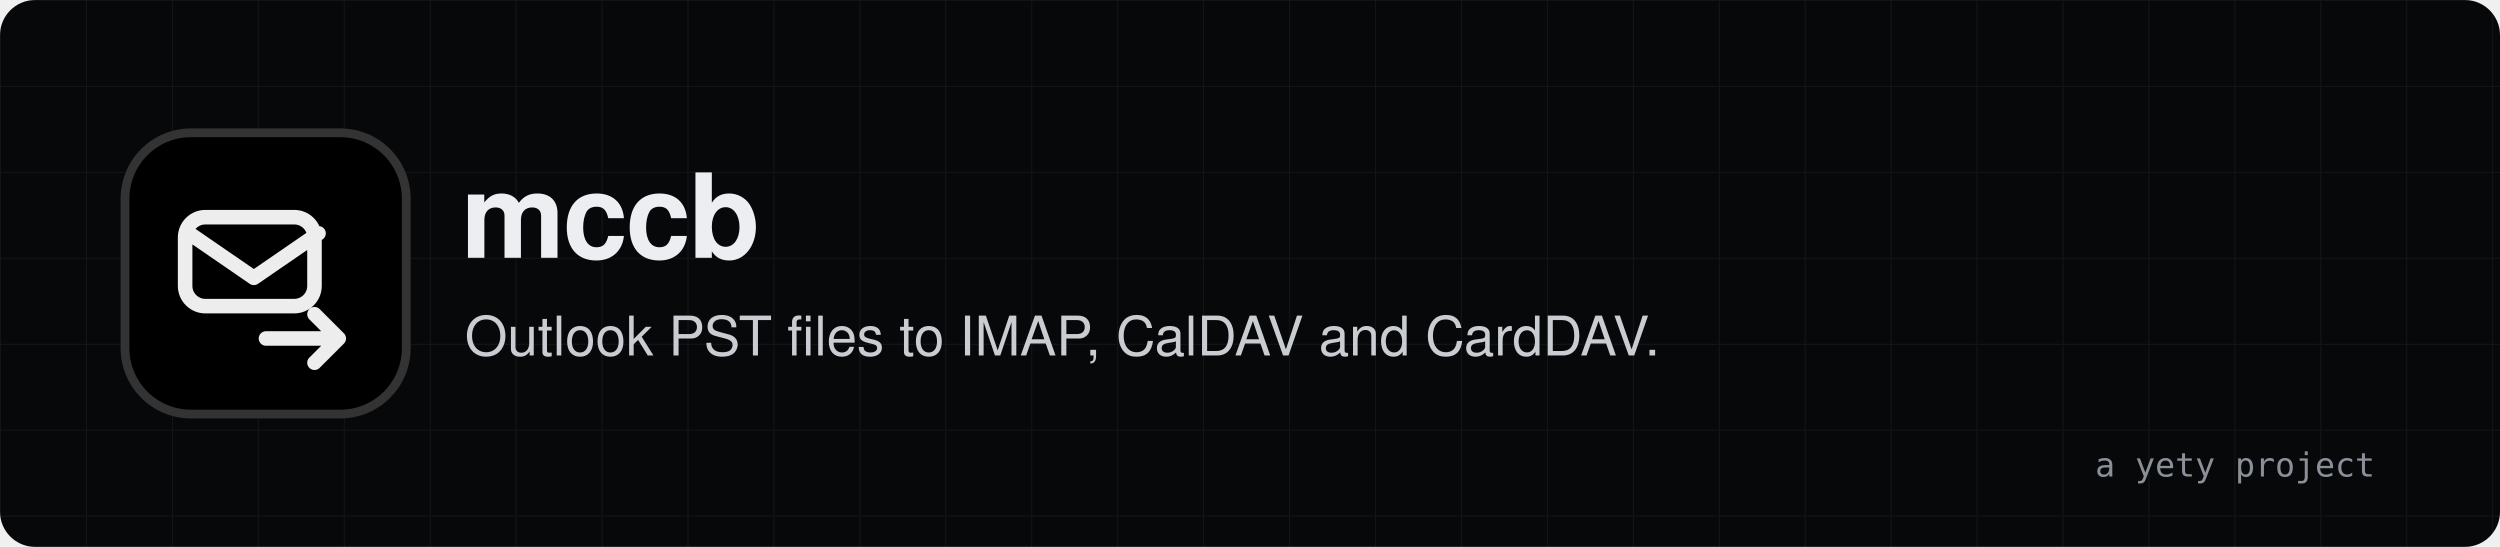
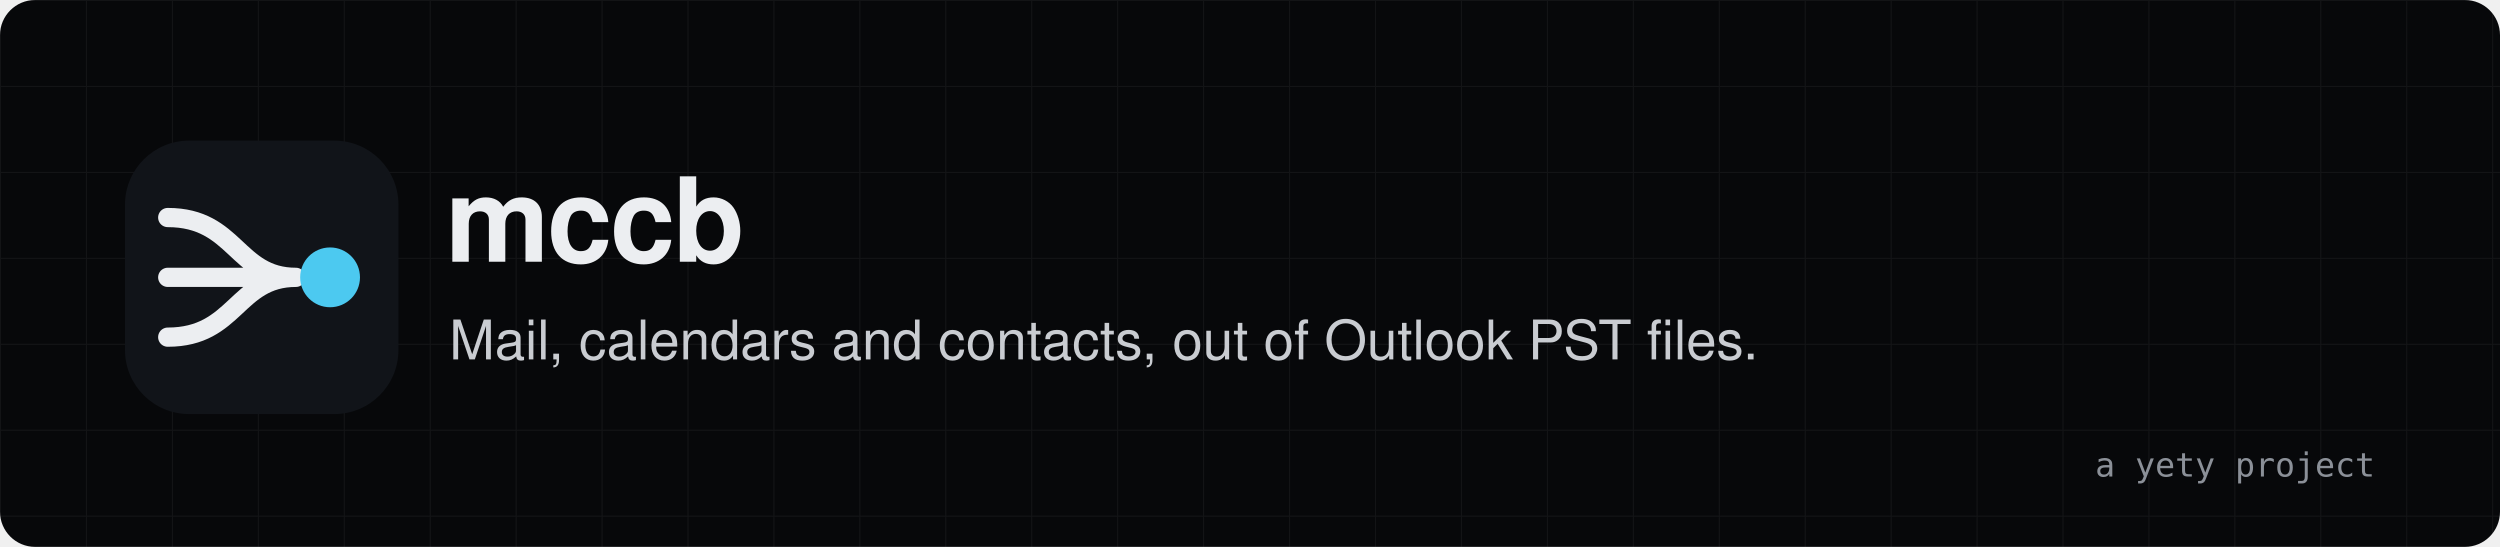
- <svg xmlns="http://www.w3.org/2000/svg" viewBox="0 0 1280 280" role="img" aria-label="mccb: migrate Outlook PST files to IMAP, CalDAV and CardDAV">
+ <svg xmlns="http://www.w3.org/2000/svg" viewBox="0 0 1280 280" role="img" aria-label="mccb: Mail, calendars and contacts, out of Outlook PST files.">
  <defs>
    <pattern id="g" width="44" height="44" patternUnits="userSpaceOnUse">
      <path d="M44 0H0V44" fill="none" stroke="#ffffff" stroke-opacity=".05" />
    </pattern>
  </defs>
  <rect width="1280" height="280" rx="18" fill="#07080a" />
  <rect width="1280" height="280" rx="18" fill="url(#g)" />
-   <g transform="translate(64 68) scale(2.25)">
-     <rect width="64" height="64" rx="15" fill="#000" stroke="#333" stroke-width="2" />
-     <g transform="translate(10 10) scale(1.84)" fill="none" stroke="#ededed" stroke-width="1.8" stroke-linecap="round" stroke-linejoin="round">
-       <path d="M4.5 5h11A2.5 2.5 0 0 1 18 7.5v6a2.5 2.5 0 0 1-2.5 2.5h-11A2.5 2.5 0 0 1 2 13.5v-6A2.5 2.5 0 0 1 4.5 5zM2.5 7l8 5.5 8-5.5M12 20h9M18 17l3 3-3 3" />
-     </g>
+   <g transform="translate(64 72) scale(2.1875)">
+     <rect width="64" height="64" rx="15" fill="#111419" />
+     <path d="M10 18C26 18 26 32 40 32M10 32H40M10 46C26 46 26 32 40 32" fill="none" stroke="#eceef1" stroke-width="4.5" stroke-linecap="round" stroke-linejoin="round" />
+     <circle cx="48" cy="32" r="7" fill="#4cc9f0" />
  </g>
-   <text x="236" y="132" fill="#eceef1" font-family="-apple-system,BlinkMacSystemFont,'Segoe UI',Helvetica,Arial,sans-serif" font-size="60" font-weight="600" letter-spacing="-1.2">mccb</text>
-   <text x="238" y="182" fill="#c9ccd1" font-family="-apple-system,BlinkMacSystemFont,'Segoe UI',Helvetica,Arial,sans-serif" font-size="28">Outlook PST files to IMAP, CalDAV and CardDAV.</text>
+   <text x="228" y="134" fill="#eceef1" font-family="-apple-system,BlinkMacSystemFont,'Segoe UI',Helvetica,Arial,sans-serif" font-size="60" font-weight="600" letter-spacing="-1.2">mccb</text>
+   <text x="230" y="184" fill="#c9ccd1" font-family="-apple-system,BlinkMacSystemFont,'Segoe UI',Helvetica,Arial,sans-serif" font-size="28">Mail, calendars and contacts, out of Outlook PST files.</text>
  <text x="1216" y="244" text-anchor="end" fill="#8b9098" font-family="ui-monospace,SFMono-Regular,Menlo,Consolas,monospace" font-size="17">a yety project</text>
</svg>
